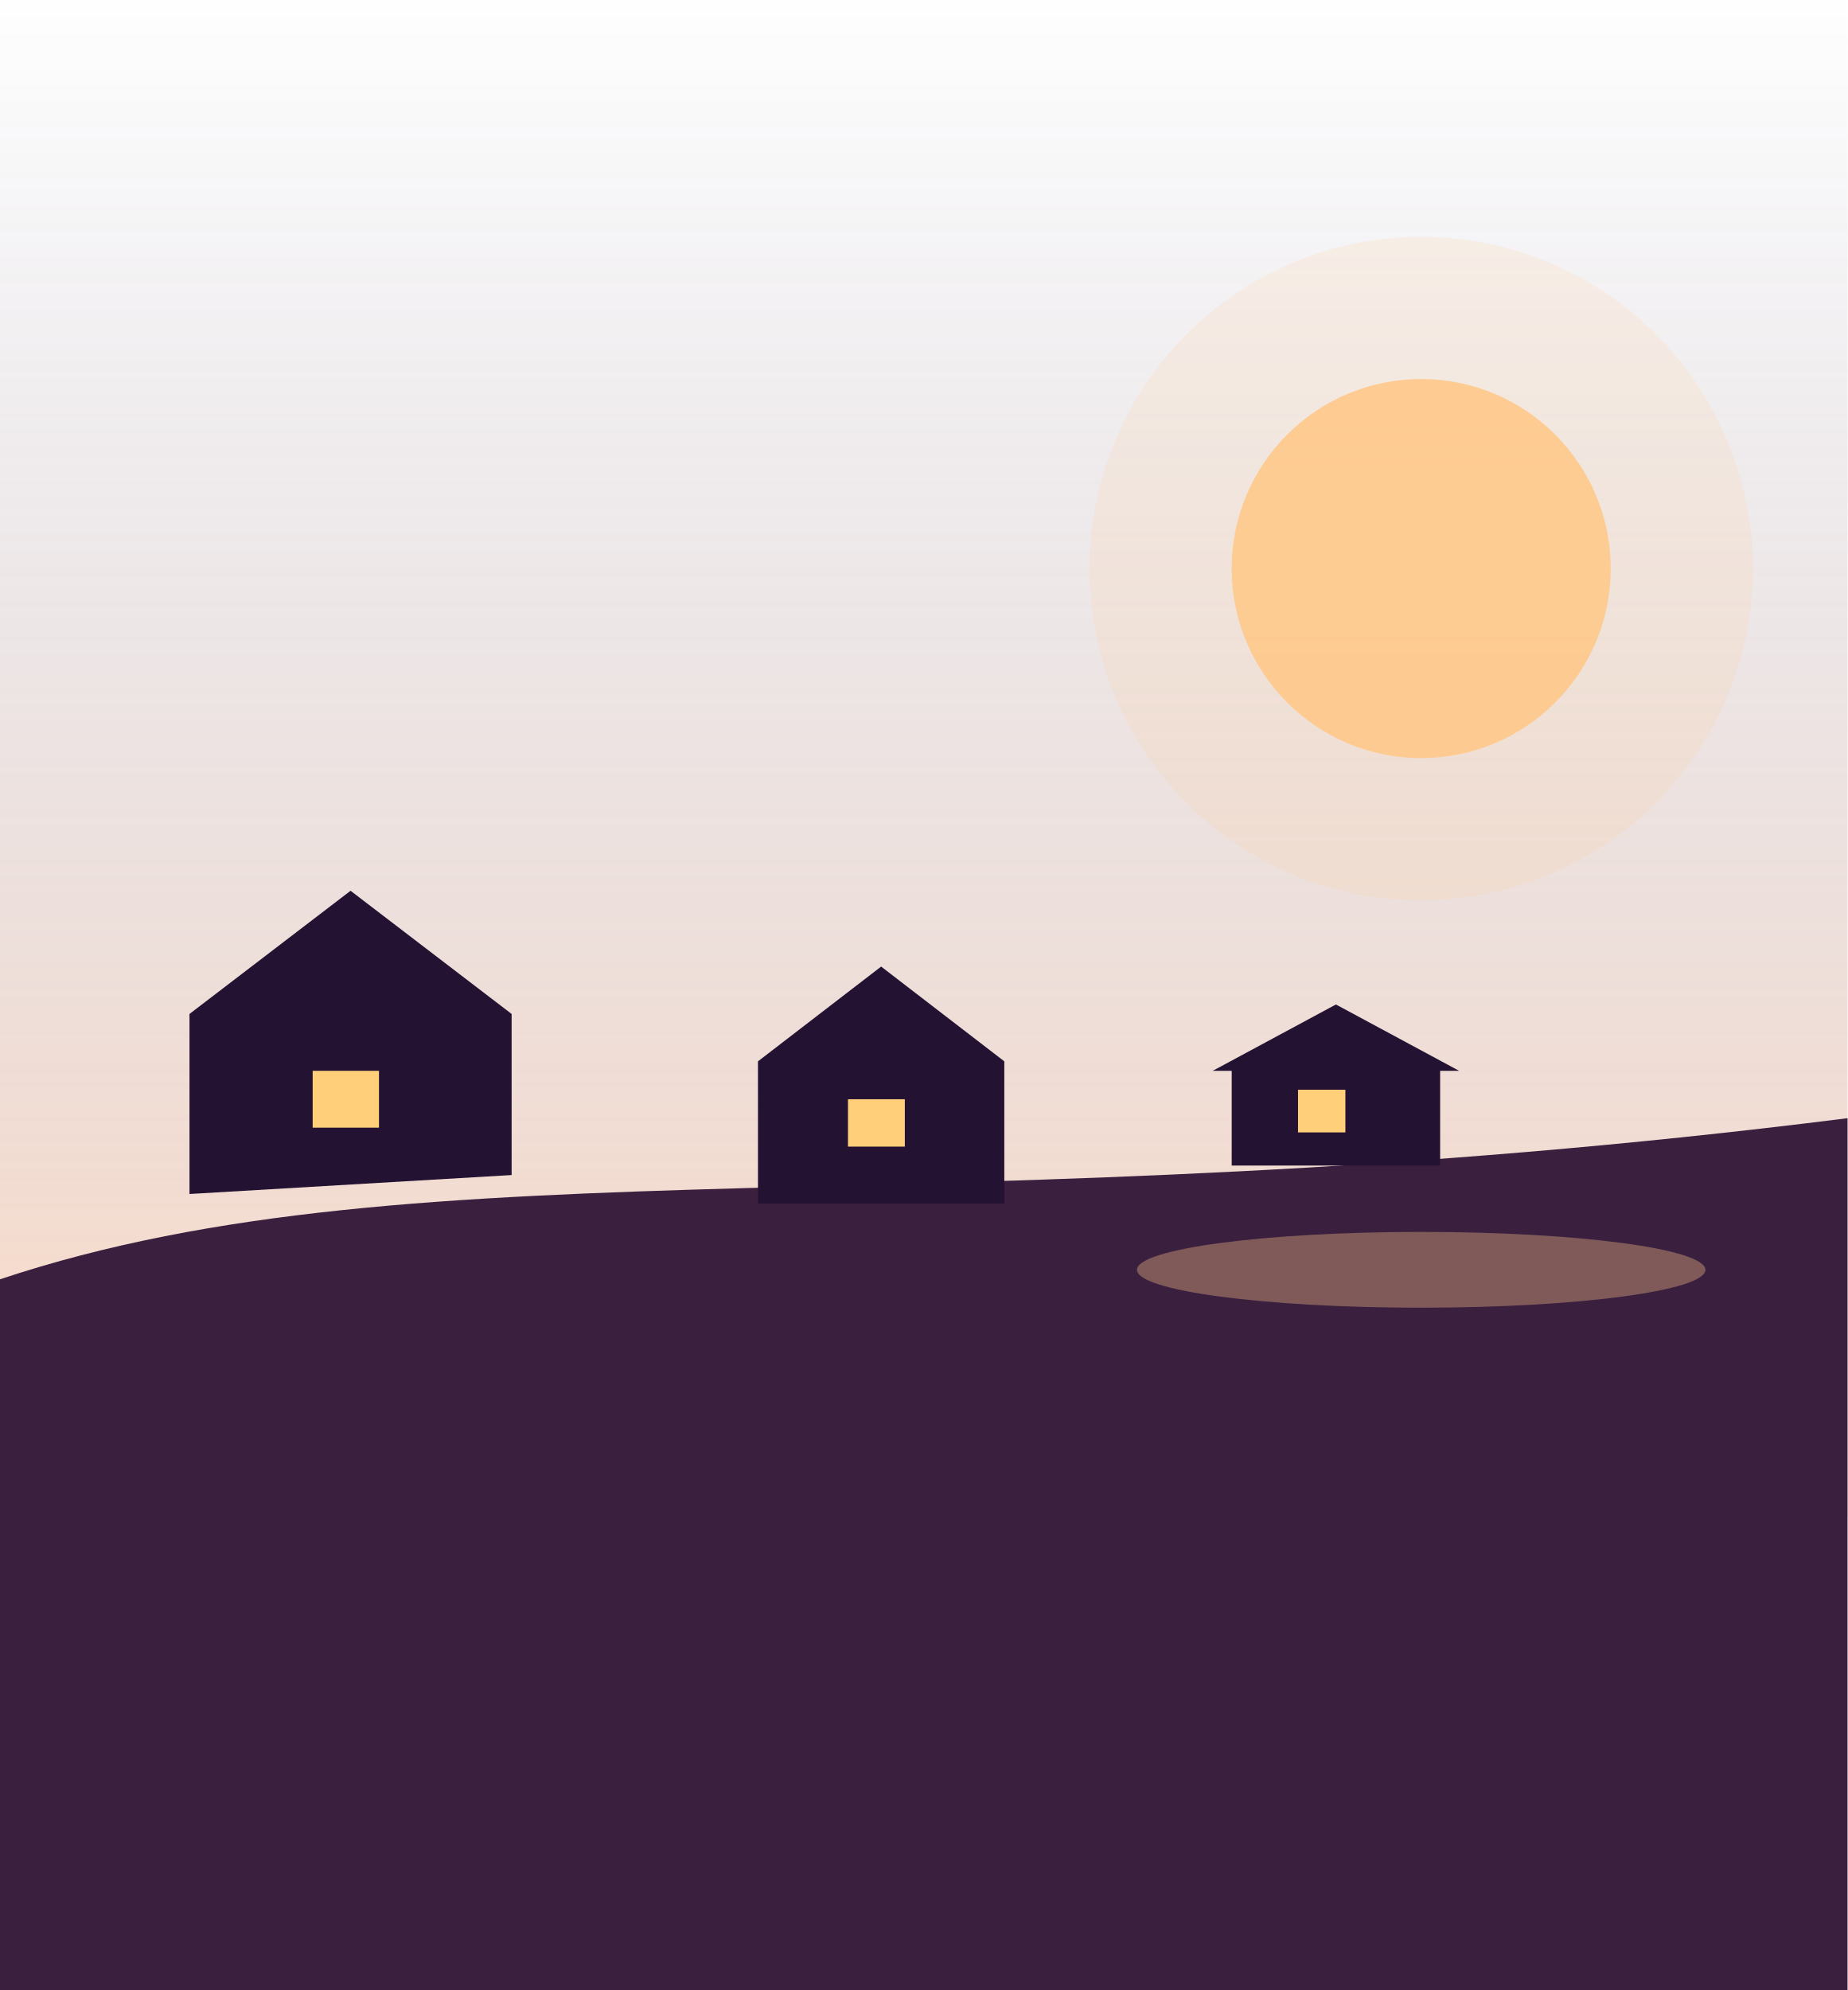
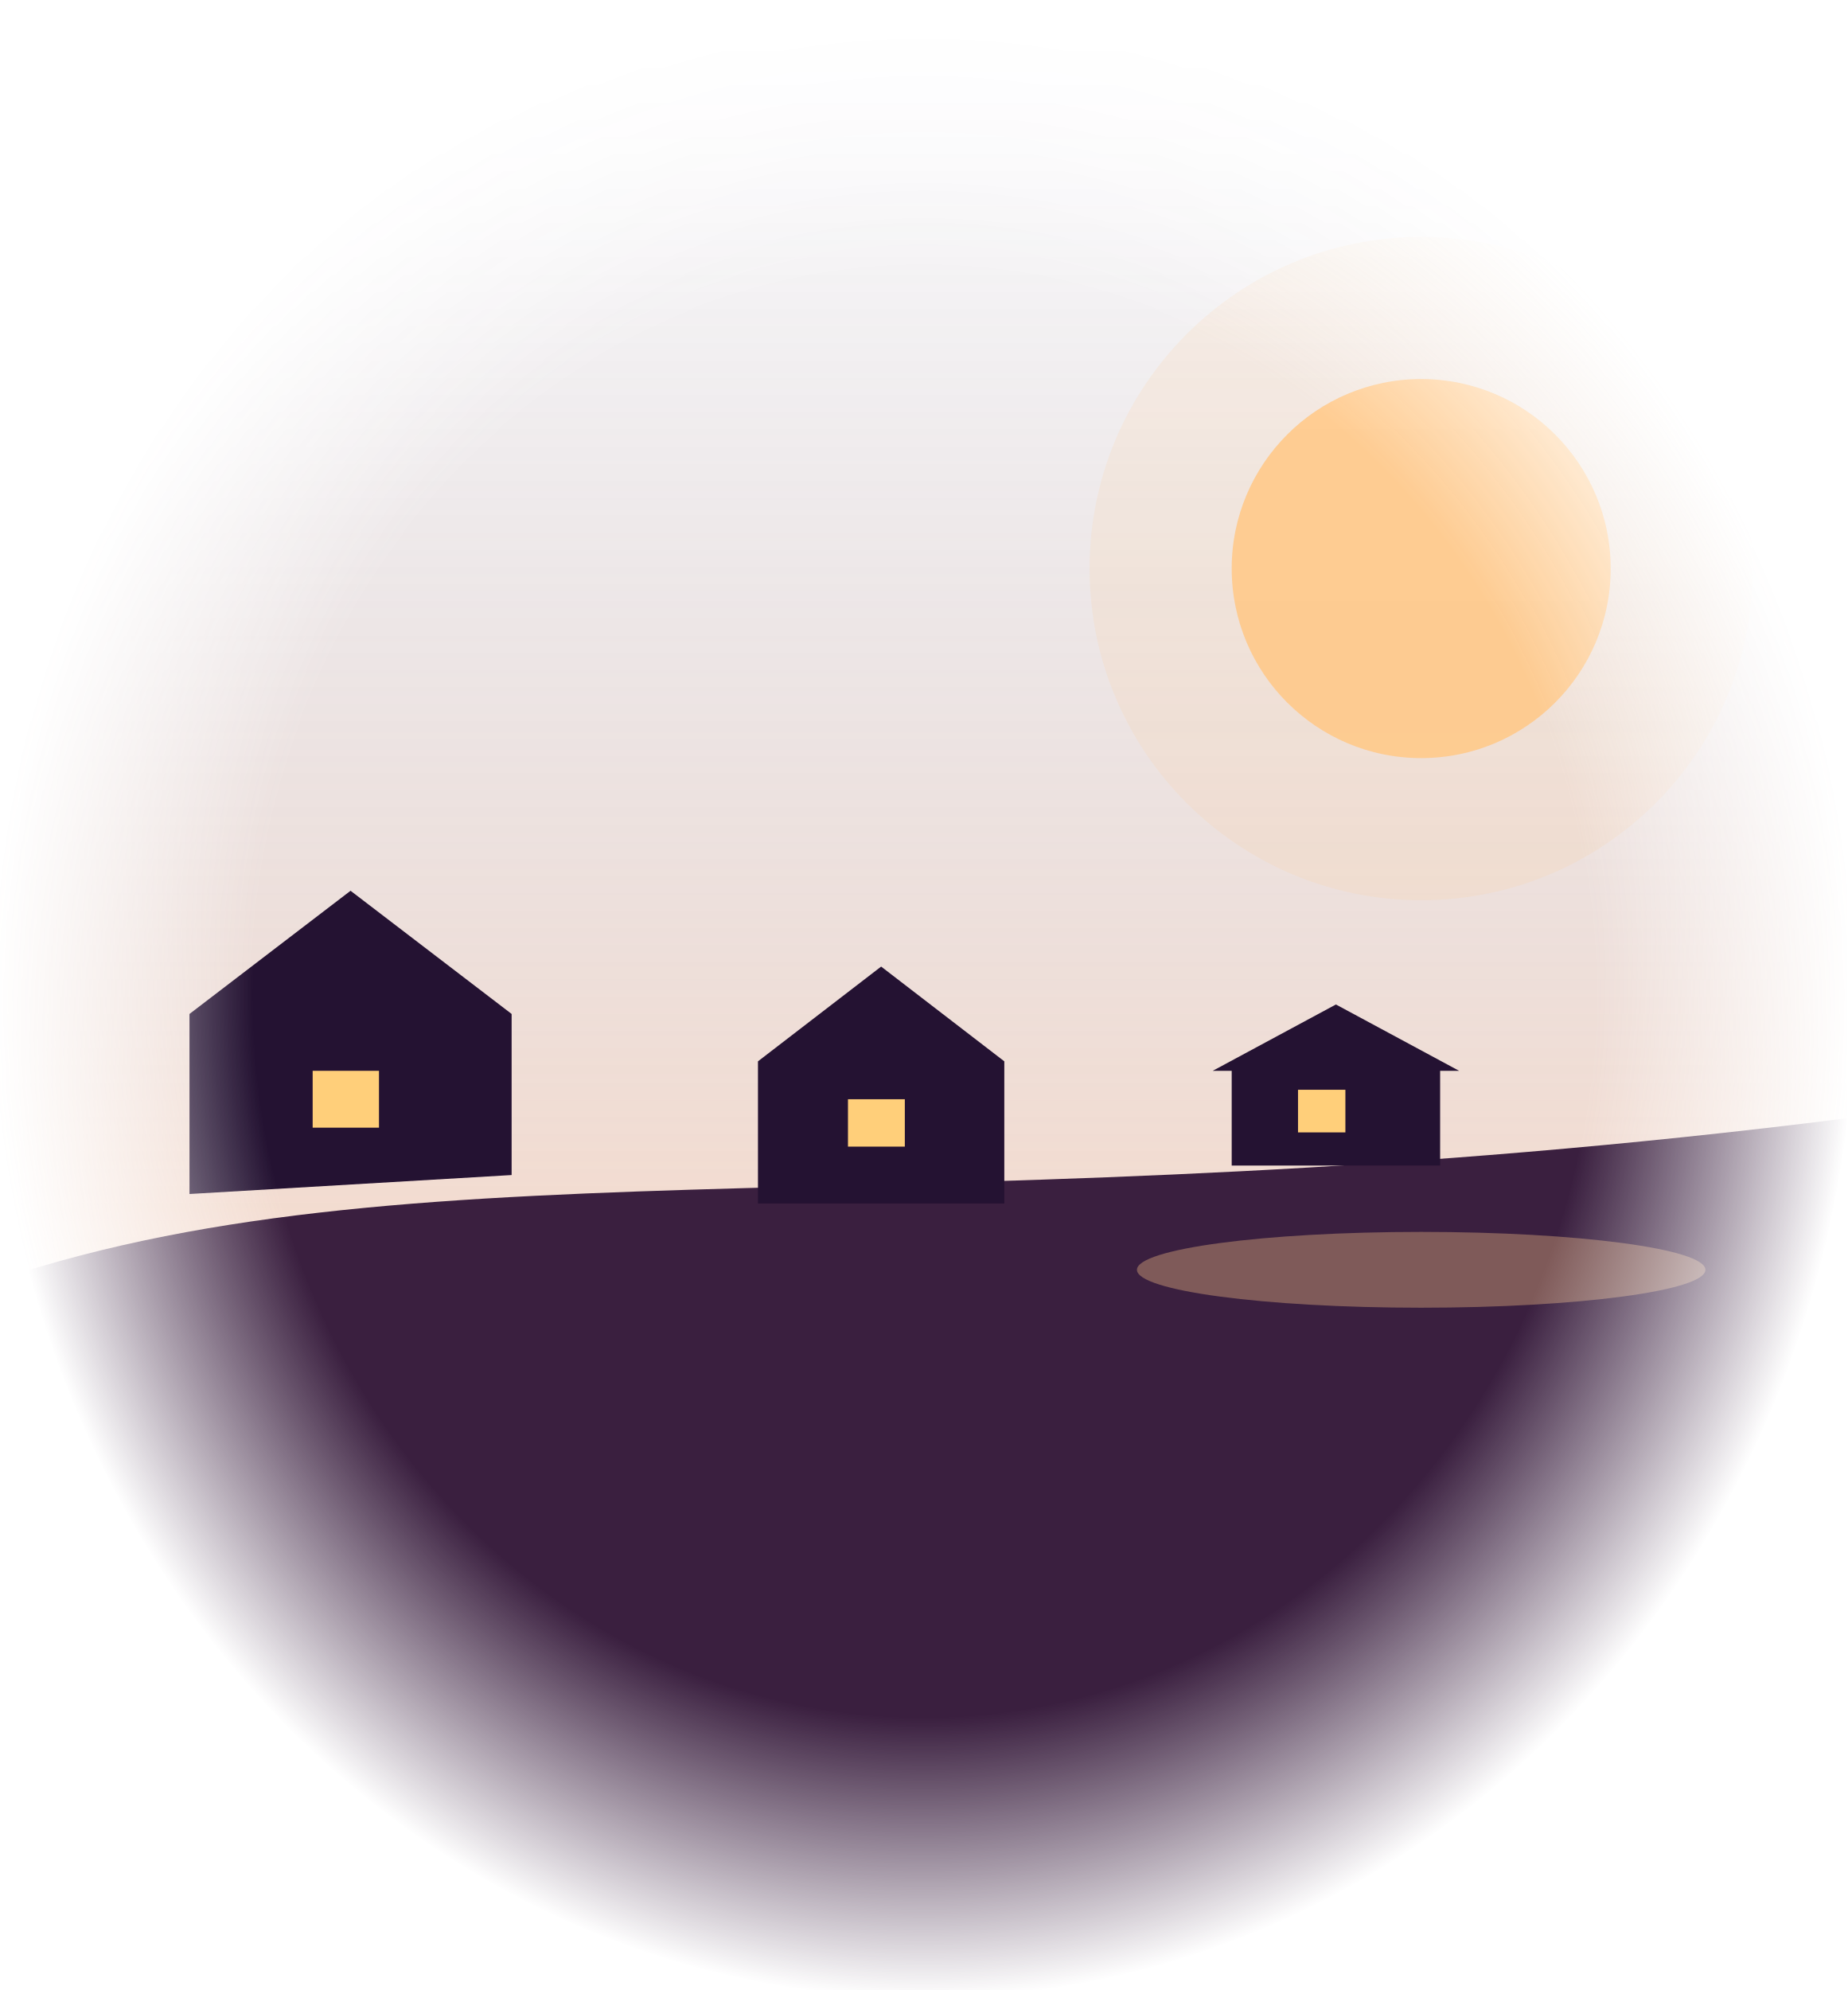
<svg xmlns="http://www.w3.org/2000/svg" viewBox="0 0 390 420">
  <defs>
-     <linearGradient id="sky" x1="0" y1="0" x2="0" y2="1">
-       <stop offset="0" stop-color="#2a2150" stop-opacity="0" />
-       <stop offset="1" stop-color="#ff9a5a" stop-opacity="0.35" />
-     </linearGradient>
+     <radialGradient id="feg" cx="0.5" cy="0.5" r="0.5">
+       <stop offset="0.72" stop-color="#fff" />
+       <stop offset="1" stop-color="#000" />
+     </radialGradient>
+     <mask id="fe" maskUnits="userSpaceOnUse" x="0" y="0" width="390" height="420">
+       <rect x="0" y="0" width="390" height="420" fill="url(#feg)" />
+     </mask>
  </defs>
-   <rect width="390" height="320" fill="url(#sky)" />
-   <circle cx="300" cy="120" r="40" fill="#ffc98a" opacity="0.9" />
-   <circle cx="300" cy="120" r="70" fill="#ffc98a" opacity="0.15" />
-   <path d="M0 270 C 90 240, 200 260, 390 236 L390 420 L0 420 Z" fill="#3a1f3f" />
-   <path d="M40 252 v-38 l34 -26 l34 26 v34 z" fill="#241232" />
-   <rect x="66" y="226" width="14" height="12" fill="#ffcf7a" />
-   <path d="M160 254 v-30 l26 -20 l26 20 v30 z" fill="#241232" />
-   <rect x="179" y="232" width="12" height="10" fill="#ffcf7a" />
-   <path d="M260 246 v-22 h44 v22 z M256 226 l26 -14 l26 14z" fill="#241232" />
-   <rect x="274" y="230" width="10" height="9" fill="#ffcf7a" />
-   <ellipse cx="300" cy="268" rx="60" ry="8" fill="#ffc98a" opacity="0.35" />
+   <g mask="url(#fe)">
+     <defs>
+       <linearGradient id="sky" x1="0" y1="0" x2="0" y2="1">
+         <stop offset="0" stop-color="#2a2150" stop-opacity="0" />
+         <stop offset="1" stop-color="#ff9a5a" stop-opacity="0.35" />
+       </linearGradient>
+     </defs>
+     <rect width="390" height="320" fill="url(#sky)" />
+     <circle cx="300" cy="120" r="40" fill="#ffc98a" opacity="0.9" />
+     <circle cx="300" cy="120" r="70" fill="#ffc98a" opacity="0.15" />
+     <path d="M0 270 C 90 240, 200 260, 390 236 L390 420 L0 420 Z" fill="#3a1f3f" />
+     <path d="M40 252 v-38 l34 -26 l34 26 v34 z" fill="#241232" />
+     <rect x="66" y="226" width="14" height="12" fill="#ffcf7a" />
+     <path d="M160 254 v-30 l26 -20 l26 20 v30 z" fill="#241232" />
+     <rect x="179" y="232" width="12" height="10" fill="#ffcf7a" />
+     <path d="M260 246 v-22 h44 v22 z M256 226 l26 -14 l26 14z" fill="#241232" />
+     <rect x="274" y="230" width="10" height="9" fill="#ffcf7a" />
+     <ellipse cx="300" cy="268" rx="60" ry="8" fill="#ffc98a" opacity="0.35" />
+   </g>
</svg>
